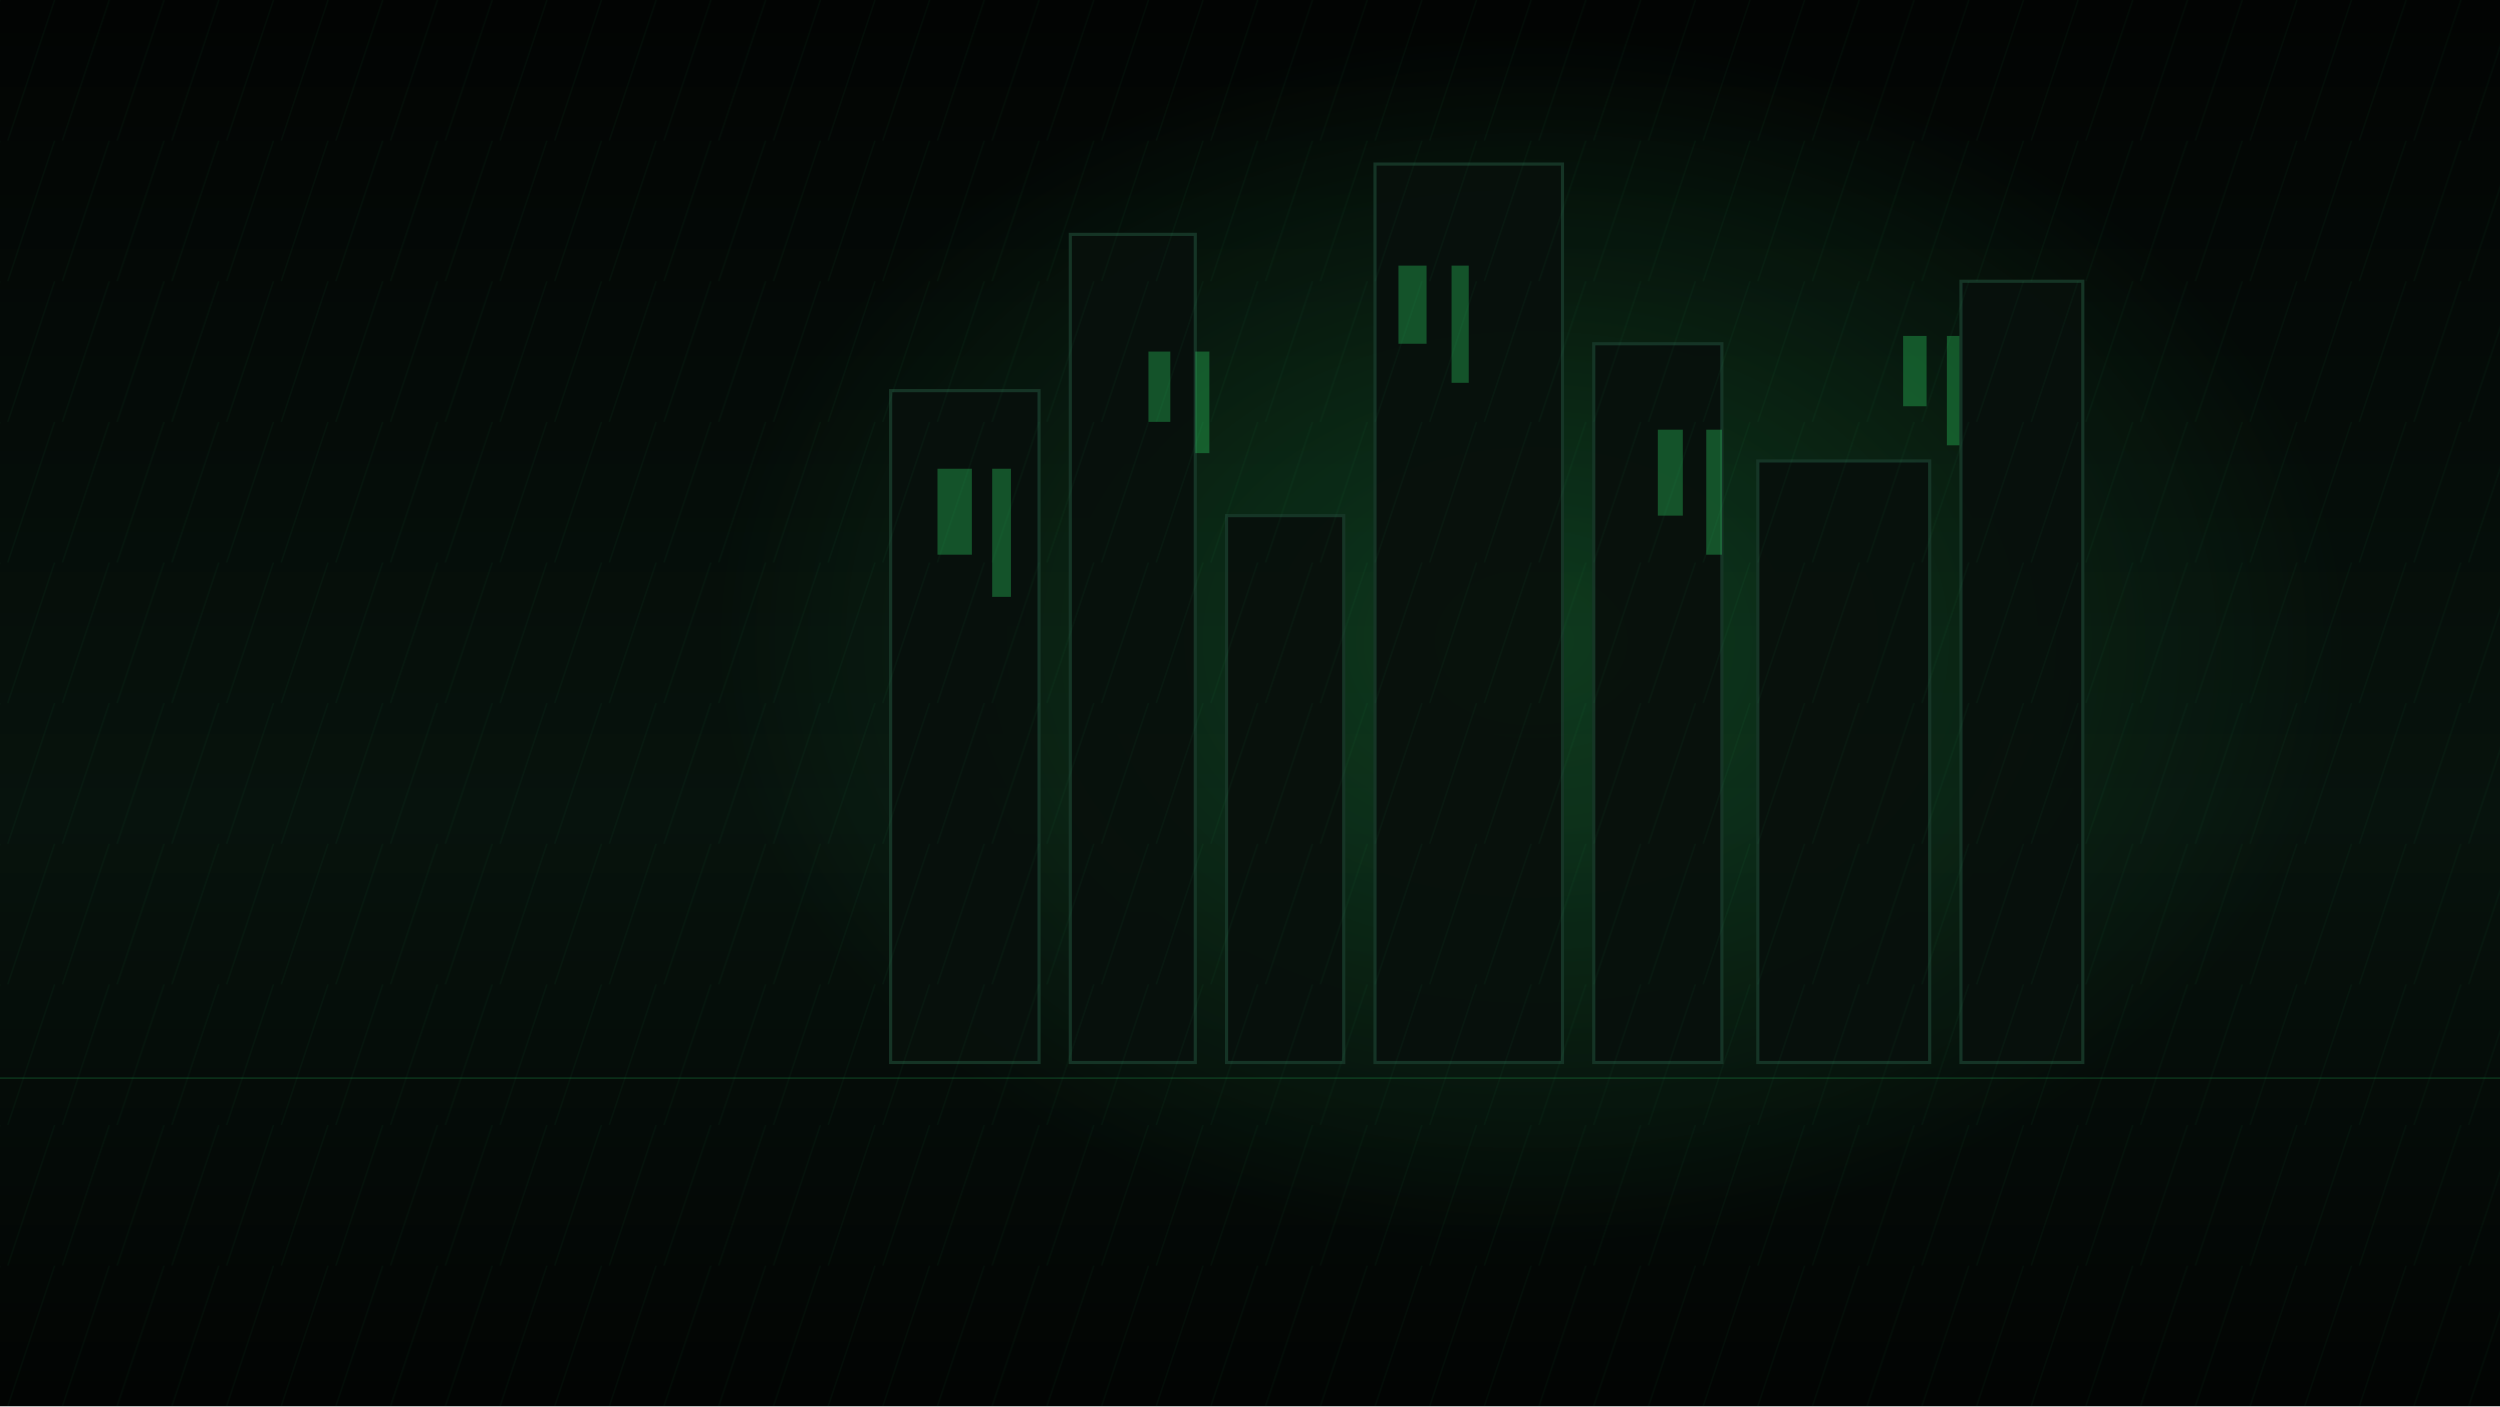
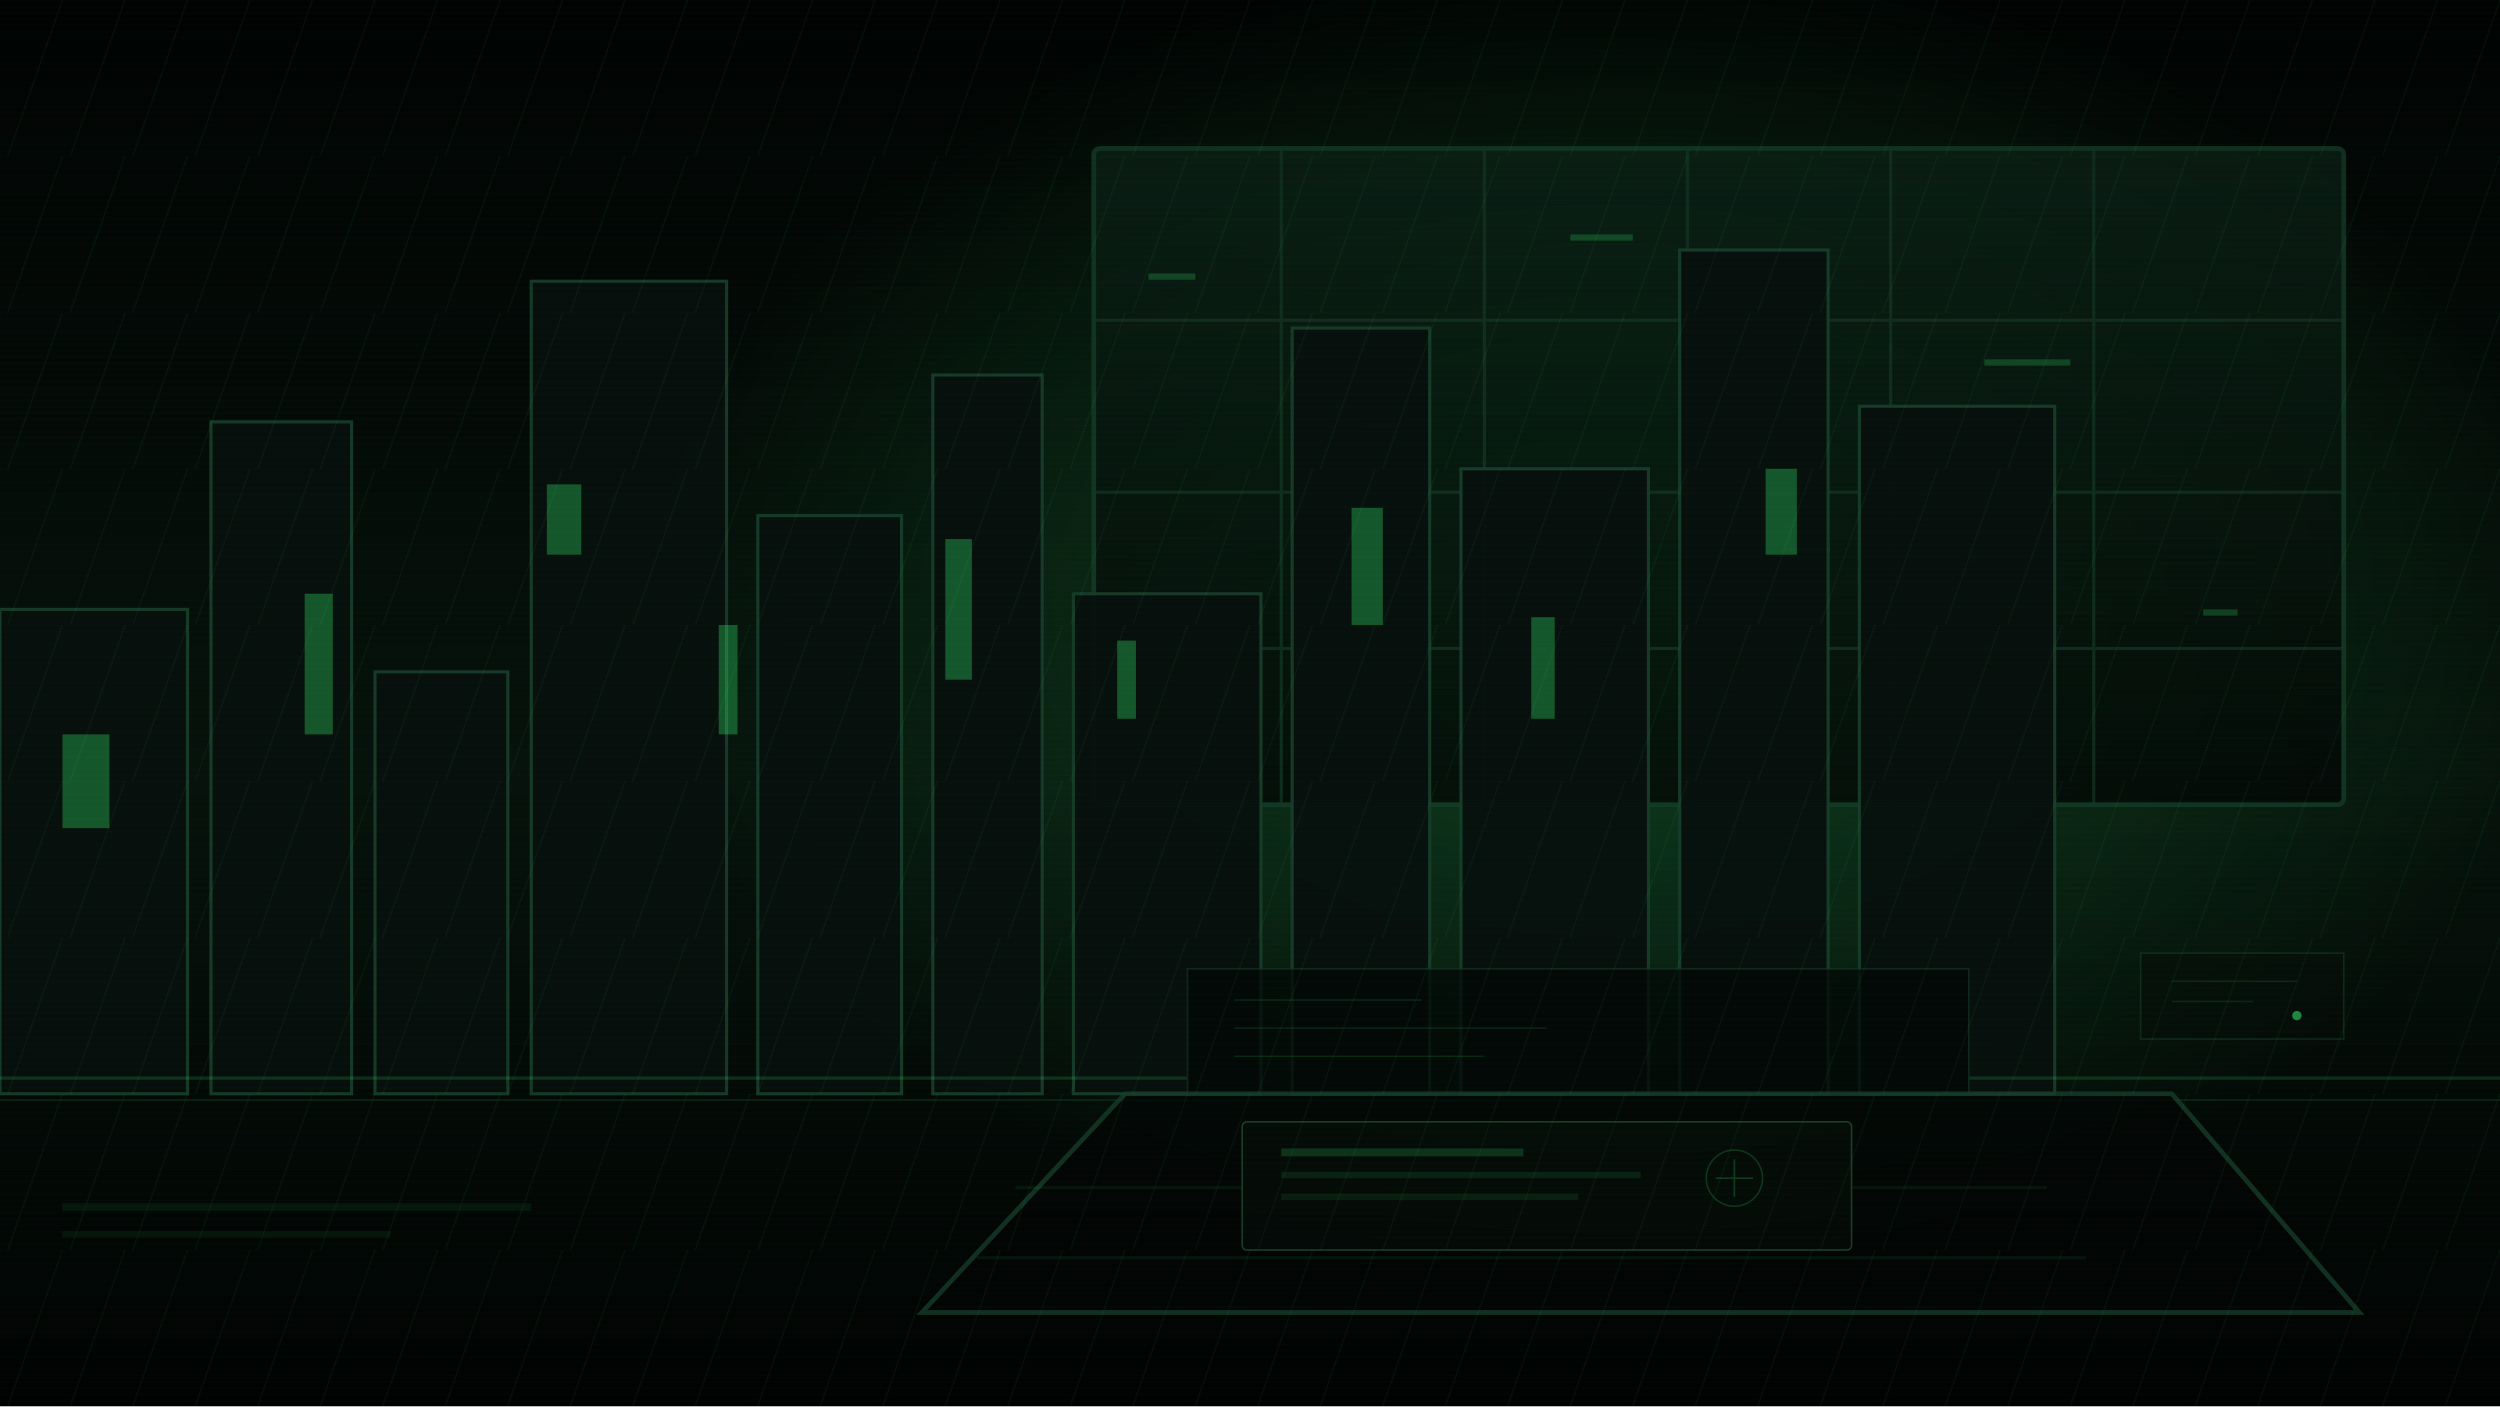
<svg xmlns="http://www.w3.org/2000/svg" viewBox="0 0 1600 900" preserveAspectRatio="xMidYMid slice">
  <defs>
    <linearGradient id="bg" x2="0" y2="1">
-       <stop stop-color="#020403" />
-       <stop offset=".58" stop-color="#07130d" />
-       <stop offset="1" stop-color="#020403" />
+       <stop stop-color="#010302" />
+       <stop offset=".55" stop-color="#06120b" />
+       <stop offset="1" stop-color="#010302" />
    </linearGradient>
-     <radialGradient id="glow">
-       <stop stop-color="#35ff77" stop-opacity=".18" />
+     <radialGradient id="greenGlow">
+       <stop stop-color="#35ff77" stop-opacity=".2" />
      <stop offset="1" stop-color="#35ff77" stop-opacity="0" />
    </radialGradient>
-     <pattern id="rain" width="70" height="90" patternUnits="userSpaceOnUse">
-       <path d="M0 0L-30 90M35 0L5 90M70 0L40 90" stroke="#35ff77" stroke-opacity=".035" />
+     <linearGradient id="window" x2="0" y2="1">
+       <stop stop-color="#0b2015" />
+       <stop offset="1" stop-color="#020604" />
+     </linearGradient>
+     <pattern id="rain" width="80" height="100" patternUnits="userSpaceOnUse">
+       <path d="M0 0L-35 100M40 0L5 100M80 0L45 100" stroke="#35ff77" stroke-opacity=".045" />
+     </pattern>
+     <pattern id="scan" width="4" height="4" patternUnits="userSpaceOnUse">
+       <path d="M0 0H4" stroke="#35ff77" stroke-opacity=".018" />
    </pattern>
  </defs>
  <rect width="1600" height="900" fill="url(#bg)" />
-   <ellipse cx="980" cy="410" rx="520" ry="390" fill="url(#glow)" />
-   <g fill="#07100c" stroke="#163627" stroke-width="2" opacity=".95">
-     <path d="M570 680V250h95v430zm115 0V150h80v530zm100 0V330h75v350zm95 0V105h120v575zm140 0V220h82v460zm105 0V295h110v385zm130 0V180h78v500z" />
+   <ellipse cx="1030" cy="390" rx="620" ry="420" fill="url(#greenGlow)" />
+   <g opacity=".78">
+     <rect x="700" y="95" width="800" height="420" rx="4" fill="url(#window)" stroke="#153b27" stroke-width="3" />
+     <path d="M820 95V515M950 95V515M1080 95V515M1210 95V515M1340 95V515M700 205H1500M700 315H1500M700 415H1500" stroke="#173b28" stroke-width="2" opacity=".7" />
+     <g fill="#35ff77" opacity=".25">
+       <rect x="735" y="175" width="30" height="4" />
+       <rect x="875" y="270" width="18" height="4" />
+       <rect x="1005" y="150" width="40" height="4" />
+       <rect x="1145" y="350" width="26" height="4" />
+       <rect x="1270" y="230" width="55" height="4" />
+       <rect x="1410" y="390" width="22" height="4" />
+     </g>
  </g>
-   <g fill="#35ff77" opacity=".28">
-     <path d="M600 300h22v55h-22zm35 0h12v82h-12zm100-75h14v45h-14zm30 0h9v65h-9zm130-55h18v50h-18zm34 0h11v75h-11zm132 105h16v55h-16zm31 0h10v80h-10zm126-60h15v45h-15zm28 0h8v70h-8z" />
+   <g fill="#07100c" stroke="#173b29" stroke-width="2" opacity=".96">
+     <path d="M0 700V390h120v310zm135 0V270h90v430zm105 0V430h85v270zm100 0V180h125v520zm145 0V330h92v370zm112 0V240h70v460zm90 0V380h120v320zm140 0V210h88v490zm108 0V300h120v400zm140 0V160h95v540zm115 0V260h125v440z" />
  </g>
-   <path d="M0 690H1600" stroke="#35ff77" stroke-opacity=".16" />
+   <g fill="#35ff77" opacity=".3">
+     <path d="M40 470h30v60H40zm155-90h18v90h-18zm155-70h22v45h-22zm110 90h12v70h-12zm145-55h17v90h-17zm110 65h12v50h-12zm150-85h20v75h-20zm115 70h15v65h-15zm150-95h20v55h-20z" />
+   </g>
+   <g opacity=".7">
+     <path d="M0 690H1600" stroke="#35ff77" stroke-opacity=".22" stroke-width="2" />
+     <path d="M0 704H1600" stroke="#163627" stroke-opacity=".8" />
+     <rect x="760" y="620" width="500" height="80" fill="#020504" stroke="#12301f" />
+     <path d="M790 640h120m-120 18h200m-200 18h160" stroke="#35ff77" stroke-opacity=".16" />
+   </g>
+   <g opacity=".8">
+     <path d="M720 700L590 840h920l-120-140z" fill="#020504" stroke="#153b27" stroke-width="3" />
+     <path d="M650 760h660M625 805h710" stroke="#35ff77" stroke-opacity=".08" stroke-width="2" />
+     <rect x="795" y="718" width="390" height="82" rx="3" fill="#050b07" stroke="#214a31" />
+     <rect x="820" y="735" width="155" height="5" fill="#35ff77" opacity=".2" />
+     <rect x="820" y="750" width="230" height="4" fill="#35ff77" opacity=".12" />
+     <rect x="820" y="764" width="190" height="4" fill="#35ff77" opacity=".1" />
+     <circle cx="1110" cy="754" r="18" fill="none" stroke="#35ff77" stroke-opacity=".22" />
+     <path d="M1098 754h24M1110 742v24" stroke="#35ff77" stroke-opacity=".25" />
+   </g>
+   <g opacity=".5">
+     <rect x="1370" y="610" width="130" height="55" fill="#050b07" stroke="#1a412a" />
+     <path d="M1390 628h80M1390 641h52" stroke="#35ff77" stroke-opacity=".2" />
+     <circle cx="1470" cy="650" r="3" fill="#35ff77" />
+     <path d="M40 770h300v5H40zm0 18h210v4H40z" fill="#35ff77" opacity=".12" />
+   </g>
  <rect width="1600" height="900" fill="url(#rain)" />
+   <rect width="1600" height="900" fill="url(#scan)" />
</svg>
